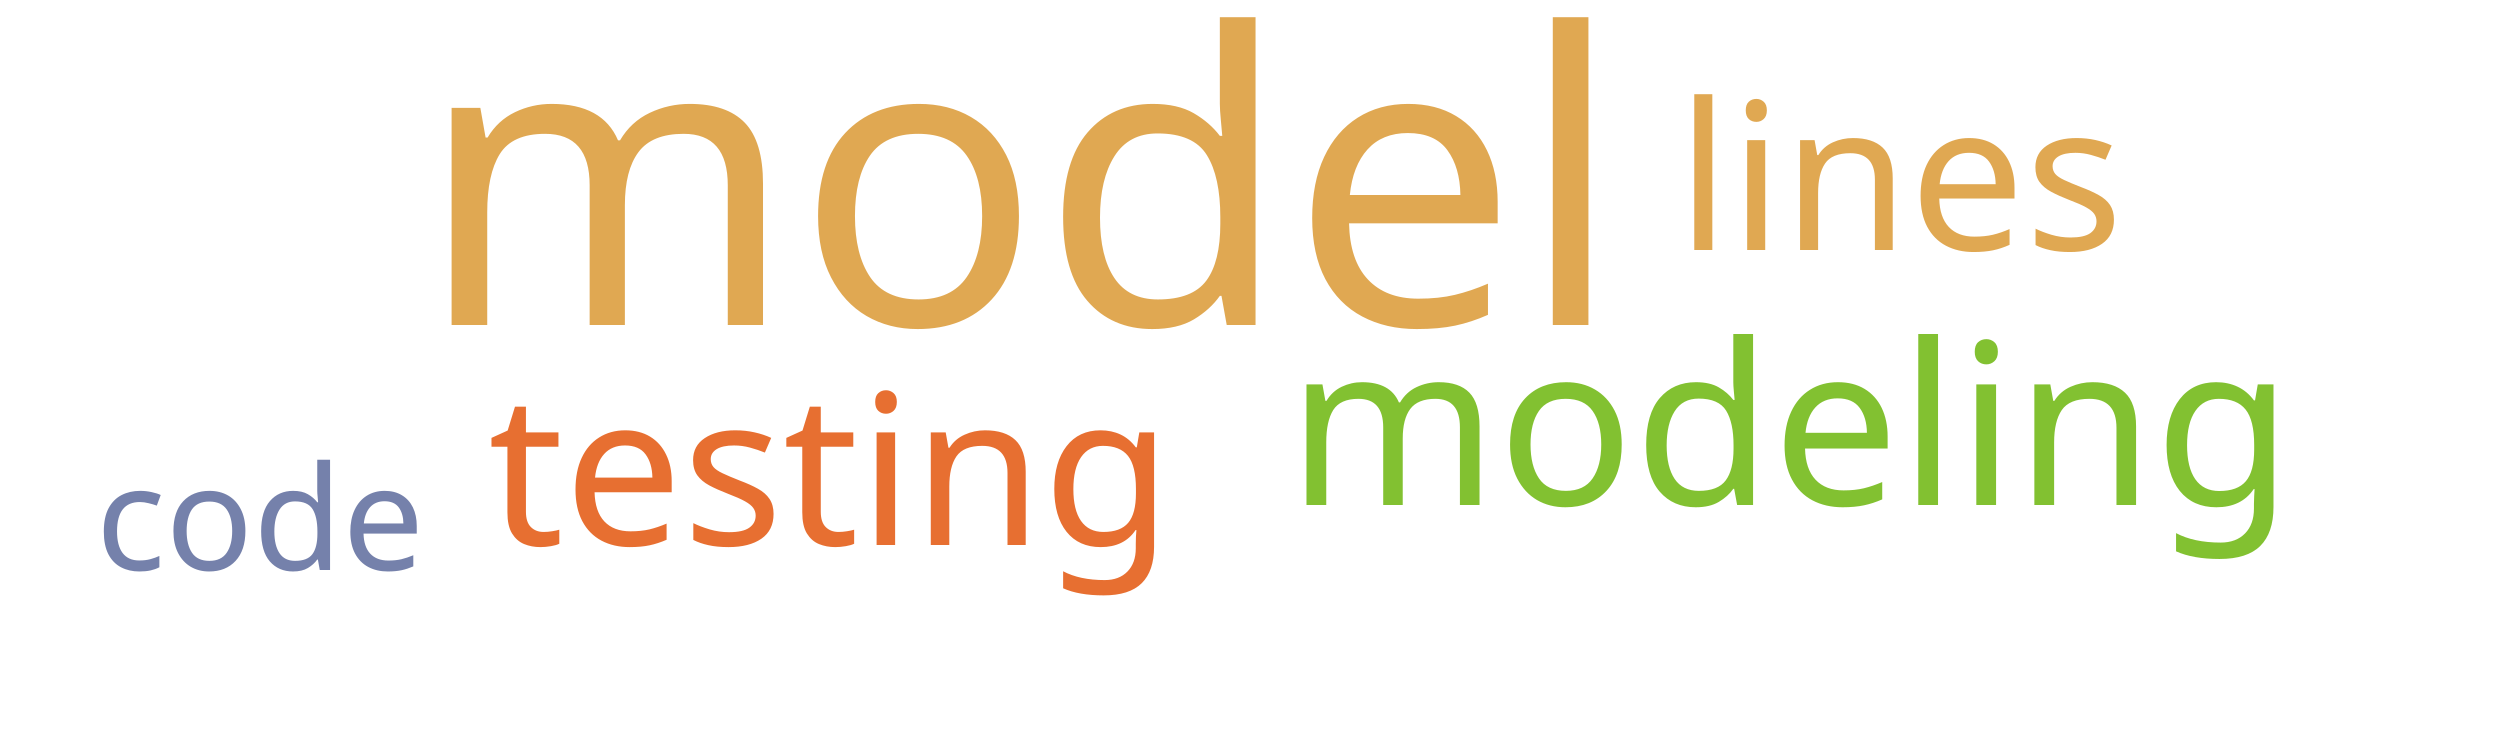
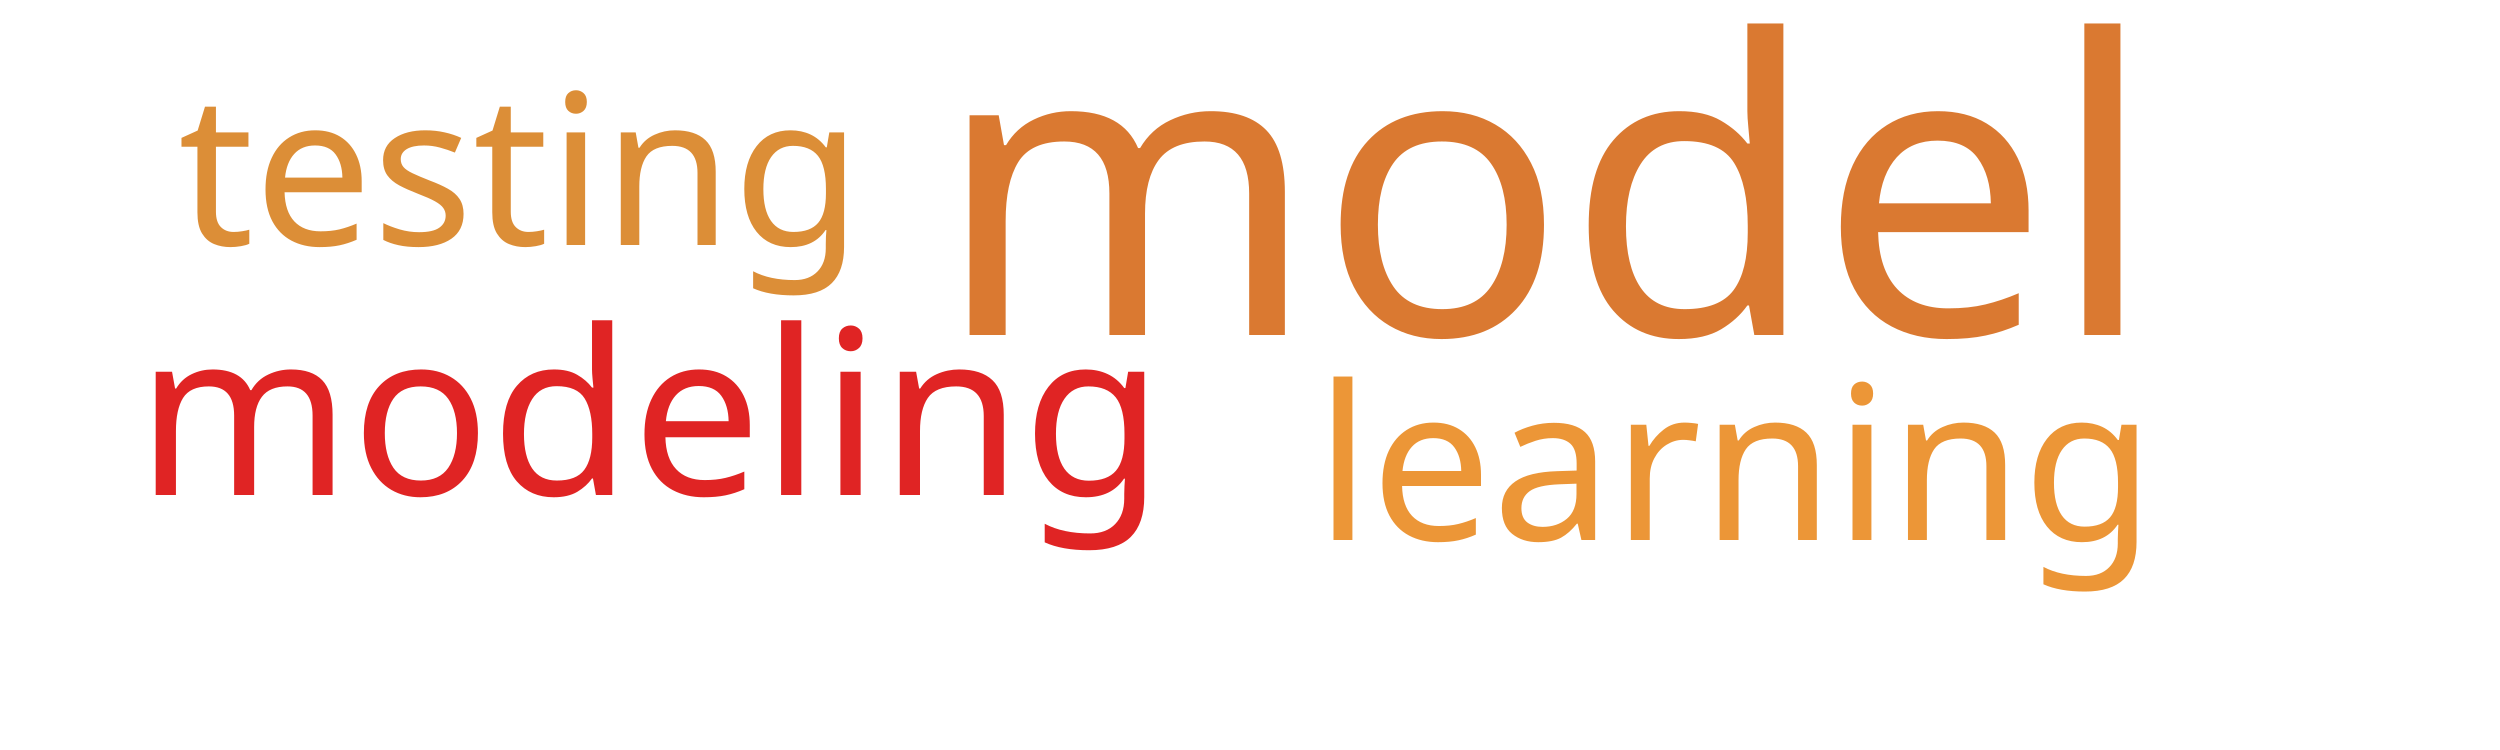
<svg xmlns="http://www.w3.org/2000/svg" width="500" height="150">
  <g transform="translate(250, 75)">
-     <text text-anchor="middle" style="font-family: Impact; font-size: 81px; fill: #e0a852" transform="translate(-46,-10)rotate(0)">model</text>
-     <text text-anchor="middle" style="font-family: Impact; font-size: 45px; fill: #82c131" transform="translate(108,26)rotate(0)">modeling</text>
-     <text text-anchor="middle" style="font-family: Impact; font-size: 42px; fill: #e76f31" transform="translate(-84,34)rotate(0)">testing</text>
-     <text text-anchor="middle" style="font-family: Impact; font-size: 41px; fill: #e0a852" transform="translate(130,-25)rotate(0)">lines</text>
-     <text text-anchor="middle" style="font-family: Impact; font-size: 29px; fill: #7581ab" transform="translate(-198,39)rotate(0)">code</text>
+     <text text-anchor="middle" style="font-family: Impact; font-size: 82px; fill: #da7931" transform="translate(59,-8)rotate(0)">model</text>
+     <text text-anchor="middle" style="font-family: Impact; font-size: 46px; fill: #e02424" transform="translate(-120,24)rotate(0)">modeling</text>
+     <text text-anchor="middle" style="font-family: Impact; font-size: 43px; fill: #ec9637" transform="translate(97,33)rotate(0)">learning</text>
+     <text text-anchor="middle" style="font-family: Impact; font-size: 42px; fill: #dc8e37" transform="translate(-146,-26)rotate(0)">testing</text>
  </g>
</svg>
